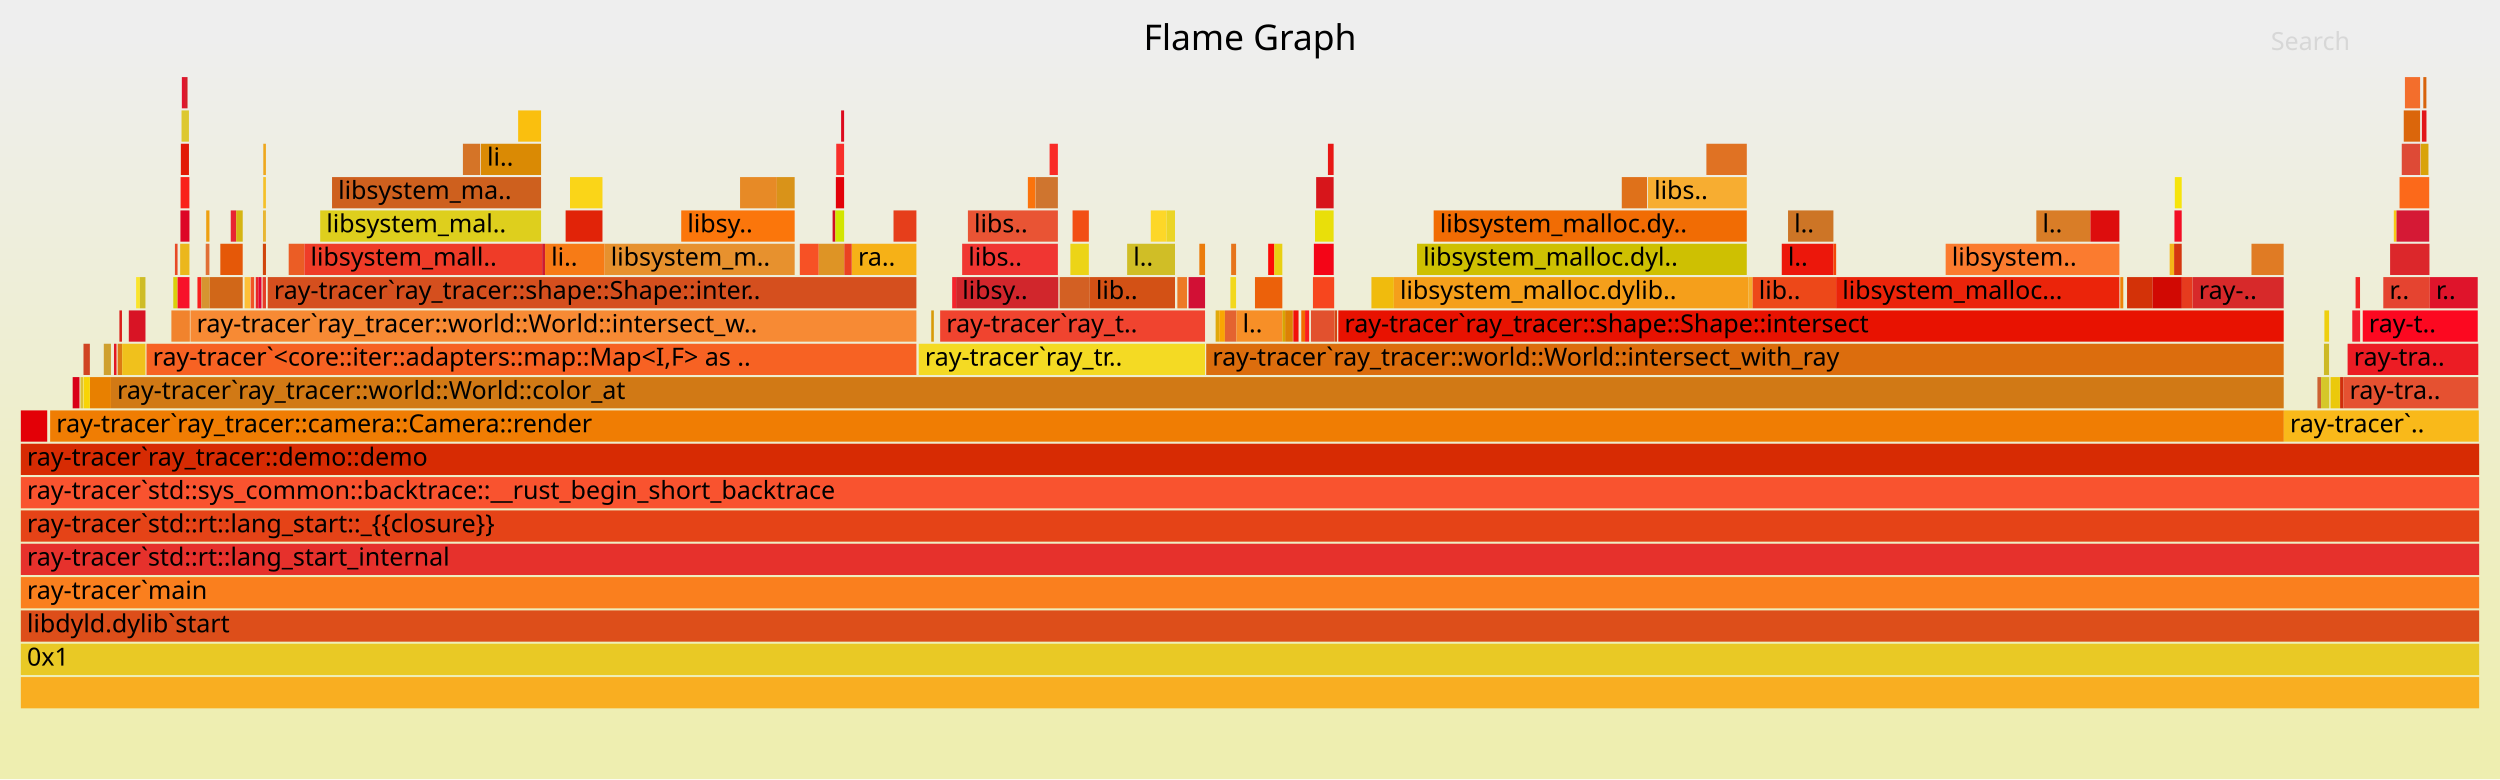
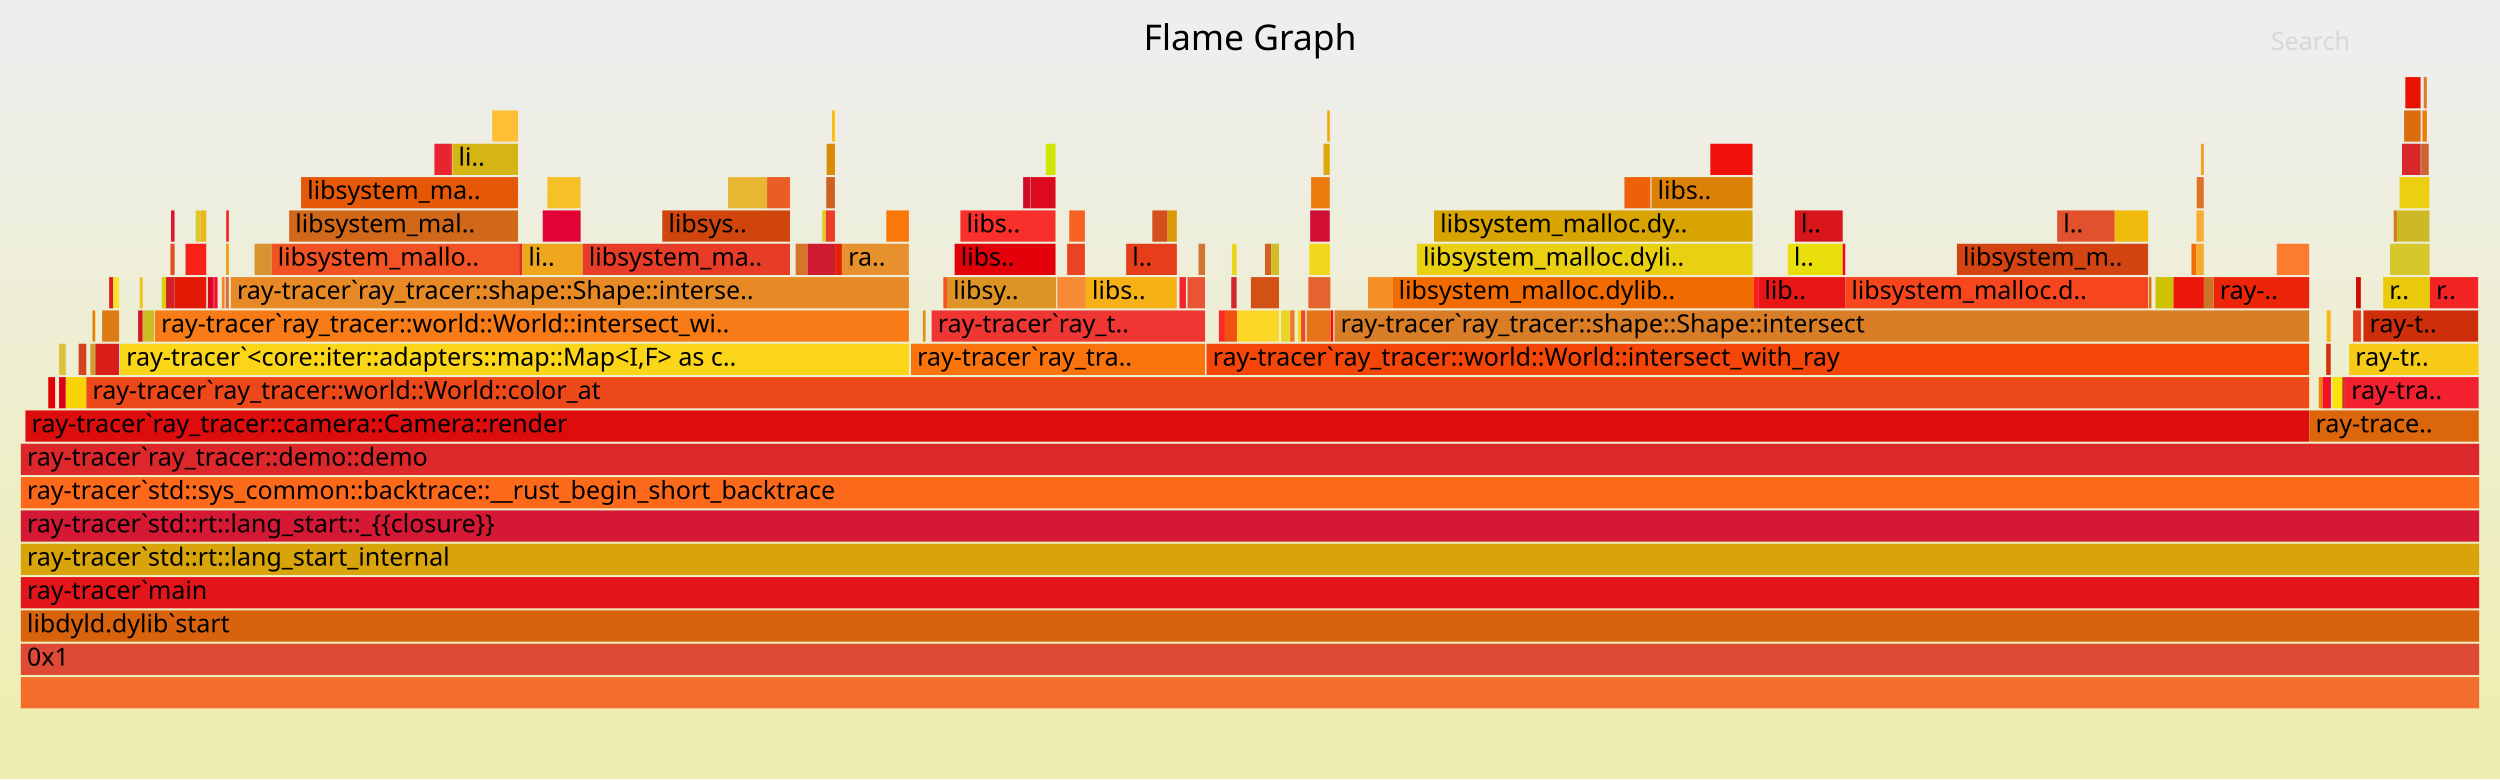
<svg xmlns="http://www.w3.org/2000/svg" version="1.1" width="1200" height="374" viewBox="0 0 1200 374">
  <defs>
    <linearGradient id="background" y1="0" y2="1" x1="0" x2="0">
      <stop stop-color="#eeeeee" offset="5%" />
      <stop stop-color="#eeeeb0" offset="95%" />
    </linearGradient>
  </defs>
  <style type="text/css">
text { font-family:"Verdana"; font-size:12px; fill:rgb(0,0,0); }
#title { text-anchor:middle; font-size:17px; }
#search { opacity:0.1; cursor:pointer; }
#search:hover, #search.show { opacity:1; }
#subtitle { text-anchor:middle; font-color:rgb(160,160,160); }
#unzoom { cursor:pointer; }
#frames &gt; *:hover { stroke:black; stroke-width:0.5; cursor:pointer; }
.hide { display:none; }
.parent { opacity:0.5; }
</style>
  <rect x="0" y="0" width="100%" height="374" fill="url(#background)" />
  <text id="title" x="50%" y="24.00">Flame Graph</text>
  <text id="details" x="10" y="357.00"> </text>
  <text id="unzoom" class="hide" x="10" y="24.00">Reset Zoom</text>
  <text id="search" x="1090" y="24.00">Search</text>
  <text id="matched" x="1090" y="357.00"> </text>
  <svg id="frames" x="10" width="1180">
    <g>
-       <rect x="0%" y="197" width="1.073%" height="15" fill="rgb(227,0,7)" />
-       <text x="0.25%" y="207.50" />
-     </g>
-     <g>
-       <rect x="2.109%" y="181" width="0.276%" height="15" fill="rgb(217,0,24)" />
-       <text x="2.359%" y="191.50" />
-     </g>
-     <g>
-       <rect x="2.426%" y="181" width="0.103%" height="15" fill="rgb(221,193,54)" />
-       <text x="2.676%" y="191.50" />
-     </g>
-     <g>
-       <rect x="2.549%" y="181" width="0.259%" height="15" fill="rgb(248,212,6)" />
-       <text x="2.799%" y="191.50" />
-     </g>
-     <g>
-       <rect x="2.549%" y="165" width="0.259%" height="15" fill="rgb(208,68,35)" />
-       <text x="2.799%" y="175.50" />
-     </g>
-     <g>
-       <rect x="2.813%" y="181" width="0.852%" height="15" fill="rgb(232,128,0)" />
-       <text x="3.063%" y="191.50" />
-     </g>
-     <g>
-       <rect x="3.375%" y="165" width="0.29%" height="15" fill="rgb(207,160,47)" />
-       <text x="3.625%" y="175.50" />
-     </g>
-     <g>
-       <rect x="3.789%" y="165" width="0.103%" height="15" fill="rgb(228,23,34)" />
-       <text x="4.039%" y="175.50" />
-     </g>
-     <g>
-       <rect x="4.01%" y="149" width="0.104%" height="15" fill="rgb(218,30,26)" />
-       <text x="4.26%" y="159.50" />
-     </g>
-     <g>
-       <rect x="3.939%" y="165" width="0.184%" height="15" fill="rgb(220,122,19)" />
-       <text x="4.189%" y="175.50" />
-     </g>
-     <g>
-       <rect x="4.689%" y="133" width="0.154%" height="15" fill="rgb(250,228,42)" />
-       <text x="4.939%" y="143.50" />
-     </g>
-     <g>
-       <rect x="4.123%" y="165" width="0.946%" height="15" fill="rgb(240,193,28)" />
-       <text x="4.373%" y="175.50" />
-     </g>
-     <g>
-       <rect x="4.392%" y="149" width="0.678%" height="15" fill="rgb(216,20,37)" />
-       <text x="4.642%" y="159.50" />
-     </g>
-     <g>
-       <rect x="4.843%" y="133" width="0.226%" height="15" fill="rgb(206,188,39)" />
-       <text x="5.093%" y="143.50" />
-     </g>
-     <g>
-       <rect x="6.201%" y="133" width="0.173%" height="15" fill="rgb(217,207,13)" />
-       <text x="6.451%" y="143.50" />
-     </g>
-     <g>
-       <rect x="6.268%" y="117" width="0.107%" height="15" fill="rgb(231,73,38)" />
-       <text x="6.518%" y="127.50" />
-     </g>
-     <g>
-       <rect x="6.55%" y="37" width="0.13%" height="15" fill="rgb(225,20,46)" />
-       <text x="6.8%" y="47.50" />
-     </g>
-     <g>
-       <rect x="6.679%" y="37" width="0.102%" height="15" fill="rgb(210,31,41)" />
-       <text x="6.929%" y="47.50" />
-     </g>
-     <g>
-       <rect x="6.537%" y="53" width="0.301%" height="15" fill="rgb(221,200,47)" />
-       <text x="6.787%" y="63.50" />
-     </g>
-     <g>
-       <rect x="6.509%" y="69" width="0.33%" height="15" fill="rgb(226,26,5)" />
-       <text x="6.759%" y="79.50" />
-     </g>
-     <g>
-       <rect x="6.499%" y="85" width="0.357%" height="15" fill="rgb(249,33,26)" />
-       <text x="6.749%" y="95.50" />
-     </g>
-     <g>
-       <rect x="6.481%" y="117" width="0.378%" height="15" fill="rgb(235,183,28)" />
-       <text x="6.731%" y="127.50" />
-     </g>
-     <g>
-       <rect x="6.492%" y="101" width="0.367%" height="15" fill="rgb(221,5,38)" />
-       <text x="6.742%" y="111.50" />
-     </g>
-     <g>
-       <rect x="6.376%" y="133" width="0.484%" height="15" fill="rgb(247,18,42)" />
-       <text x="6.626%" y="143.50" />
-     </g>
-     <g>
-       <rect x="6.124%" y="149" width="0.752%" height="15" fill="rgb(241,131,45)" />
-       <text x="6.374%" y="159.50" />
-     </g>
-     <g>
-       <rect x="7.184%" y="133" width="0.161%" height="15" fill="rgb(249,31,29)" />
-       <text x="7.434%" y="143.50" />
-     </g>
-     <g>
-       <rect x="7.521%" y="117" width="0.15%" height="15" fill="rgb(225,111,53)" />
-       <text x="7.771%" y="127.50" />
-     </g>
-     <g>
-       <rect x="7.54%" y="101" width="0.132%" height="15" fill="rgb(238,160,17)" />
-       <text x="7.79%" y="111.50" />
-     </g>
-     <g>
-       <rect x="7.345%" y="133" width="0.338%" height="15" fill="rgb(214,148,48)" />
-       <text x="7.595%" y="143.50" />
-     </g>
-     <g>
-       <rect x="8.539%" y="101" width="0.22%" height="15" fill="rgb(232,36,49)" />
-       <text x="8.789%" y="111.50" />
-     </g>
-     <g>
-       <rect x="7.683%" y="133" width="1.342%" height="15" fill="rgb(209,103,24)" />
-       <text x="7.933%" y="143.50" />
-     </g>
-     <g>
-       <rect x="8.115%" y="117" width="0.91%" height="15" fill="rgb(229,88,8)" />
-       <text x="8.365%" y="127.50" />
-     </g>
-     <g>
-       <rect x="8.759%" y="101" width="0.267%" height="15" fill="rgb(213,181,19)" />
-       <text x="9.009%" y="111.50" />
-     </g>
-     <g>
-       <rect x="9.101%" y="133" width="0.233%" height="15" fill="rgb(254,191,54)" />
-       <text x="9.351%" y="143.50" />
-     </g>
-     <g>
-       <rect x="9.349%" y="133" width="0.143%" height="15" fill="rgb(241,83,37)" />
-       <text x="9.599%" y="143.50" />
-     </g>
-     <g>
-       <rect x="9.555%" y="133" width="0.107%" height="15" fill="rgb(233,36,39)" />
-       <text x="9.805%" y="143.50" />
-     </g>
-     <g>
-       <rect x="9.663%" y="133" width="0.126%" height="15" fill="rgb(226,3,54)" />
-       <text x="9.913%" y="143.50" />
-     </g>
-     <g>
-       <rect x="9.86%" y="85" width="0.109%" height="15" fill="rgb(245,192,40)" />
-       <text x="10.11%" y="95.50" />
-     </g>
-     <g>
-       <rect x="9.863%" y="69" width="0.106%" height="15" fill="rgb(238,167,29)" />
-       <text x="10.113%" y="79.50" />
-     </g>
-     <g>
-       <rect x="9.851%" y="101" width="0.119%" height="15" fill="rgb(232,182,51)" />
-       <text x="10.101%" y="111.50" />
-     </g>
-     <g>
-       <rect x="9.834%" y="133" width="0.138%" height="15" fill="rgb(231,60,39)" />
-       <text x="10.084%" y="143.50" />
-     </g>
-     <g>
-       <rect x="9.846%" y="117" width="0.126%" height="15" fill="rgb(208,69,12)" />
-       <text x="10.096%" y="127.50" />
-     </g>
-     <g>
-       <rect x="10.896%" y="117" width="0.637%" height="15" fill="rgb(235,93,37)" />
-       <text x="11.146%" y="127.50" />
-     </g>
-     <g>
-       <rect x="17.983%" y="69" width="0.705%" height="15" fill="rgb(213,116,39)" />
-       <text x="18.233%" y="79.50" />
-     </g>
-     <g>
-       <rect x="12.177%" y="101" width="8.985%" height="15" fill="rgb(222,207,29)" />
-       <text x="12.427%" y="111.50">libsystem_mal..</text>
-     </g>
-     <g>
-       <rect x="12.659%" y="85" width="8.503%" height="15" fill="rgb(206,96,30)" />
-       <text x="12.909%" y="95.50">libsystem_ma..</text>
-     </g>
-     <g>
-       <rect x="18.716%" y="69" width="2.446%" height="15" fill="rgb(218,138,4)" />
-       <text x="18.966%" y="79.50">li..</text>
-     </g>
-     <g>
-       <rect x="20.229%" y="53" width="0.933%" height="15" fill="rgb(250,191,14)" />
-       <text x="20.479%" y="63.50" />
-     </g>
-     <g>
-       <rect x="11.534%" y="117" width="9.673%" height="15" fill="rgb(239,60,40)" />
-       <text x="11.784%" y="127.50">libsystem_mall..</text>
-     </g>
-     <g>
-       <rect x="21.207%" y="117" width="0.117%" height="15" fill="rgb(206,27,48)" />
-       <text x="21.457%" y="127.50" />
-     </g>
-     <g>
-       <rect x="22.161%" y="101" width="1.499%" height="15" fill="rgb(225,35,8)" />
-       <text x="22.411%" y="111.50" />
-     </g>
-     <g>
-       <rect x="22.339%" y="85" width="1.321%" height="15" fill="rgb(250,213,24)" />
-       <text x="22.589%" y="95.50" />
-     </g>
-     <g>
-       <rect x="21.324%" y="117" width="2.423%" height="15" fill="rgb(247,123,22)" />
-       <text x="21.574%" y="127.50">li..</text>
-     </g>
-     <g>
-       <rect x="29.256%" y="85" width="1.498%" height="15" fill="rgb(231,138,38)" />
-       <text x="29.506%" y="95.50" />
-     </g>
-     <g>
-       <rect x="23.747%" y="117" width="7.731%" height="15" fill="rgb(231,145,46)" />
-       <text x="23.997%" y="127.50">libsystem_m..</text>
-     </g>
-     <g>
-       <rect x="26.863%" y="101" width="4.615%" height="15" fill="rgb(251,118,11)" />
-       <text x="27.113%" y="111.50">libsy..</text>
-     </g>
-     <g>
-       <rect x="30.754%" y="85" width="0.724%" height="15" fill="rgb(217,147,25)" />
-       <text x="31.004%" y="95.50" />
-     </g>
-     <g>
-       <rect x="31.687%" y="117" width="0.771%" height="15" fill="rgb(247,81,37)" />
-       <text x="31.937%" y="127.50" />
-     </g>
-     <g>
-       <rect x="33.021%" y="101" width="0.112%" height="15" fill="rgb(209,12,38)" />
-       <text x="33.271%" y="111.50" />
-     </g>
-     <g>
-       <rect x="33.154%" y="85" width="0.335%" height="15" fill="rgb(227,1,9)" />
-       <text x="33.404%" y="95.50" />
-     </g>
-     <g>
-       <rect x="33.169%" y="69" width="0.319%" height="15" fill="rgb(248,47,43)" />
-       <text x="33.419%" y="79.50" />
-     </g>
-     <g>
-       <rect x="33.367%" y="53" width="0.122%" height="15" fill="rgb(221,10,30)" />
-       <text x="33.617%" y="63.50" />
-     </g>
-     <g>
-       <rect x="33.133%" y="101" width="0.357%" height="15" fill="rgb(210,229,1)" />
-       <text x="33.383%" y="111.50" />
-     </g>
-     <g>
-       <rect x="32.458%" y="117" width="1.04%" height="15" fill="rgb(222,148,37)" />
-       <text x="32.708%" y="127.50" />
-     </g>
-     <g>
-       <rect x="33.497%" y="117" width="0.304%" height="15" fill="rgb(234,67,33)" />
-       <text x="33.747%" y="127.50" />
-     </g>
-     <g>
-       <rect x="5.112%" y="165" width="31.318%" height="15" fill="rgb(247,98,35)" />
-       <text x="5.362%" y="175.50">ray-tracer`&lt;core::iter::adapters::map::Map&lt;I,F&gt; as ..</text>
-     </g>
-     <g>
-       <rect x="6.9%" y="149" width="29.53%" height="15" fill="rgb(247,138,52)" />
-       <text x="7.15%" y="159.50">ray-tracer`ray_tracer::world::World::intersect_w..</text>
-     </g>
-     <g>
-       <rect x="10.043%" y="133" width="26.387%" height="15" fill="rgb(213,79,30)" />
-       <text x="10.293%" y="143.50">ray-tracer`ray_tracer::shape::Shape::inter..</text>
-     </g>
-     <g>
-       <rect x="33.806%" y="117" width="2.624%" height="15" fill="rgb(246,177,23)" />
-       <text x="34.056%" y="127.50">ra..</text>
-     </g>
-     <g>
-       <rect x="35.499%" y="101" width="0.931%" height="15" fill="rgb(230,62,27)" />
-       <text x="35.749%" y="111.50" />
-     </g>
-     <g>
-       <rect x="37.033%" y="149" width="0.106%" height="15" fill="rgb(216,154,8)" />
-       <text x="37.283%" y="159.50" />
-     </g>
-     <g>
-       <rect x="37.885%" y="133" width="0.16%" height="15" fill="rgb(244,35,45)" />
-       <text x="38.135%" y="143.50" />
-     </g>
-     <g>
-       <rect x="40.964%" y="85" width="0.309%" height="15" fill="rgb(251,115,12)" />
-       <text x="41.214%" y="95.50" />
-     </g>
-     <g>
-       <rect x="38.291%" y="117" width="3.894%" height="15" fill="rgb(240,54,50)" />
-       <text x="38.541%" y="127.50">libs..</text>
-     </g>
-     <g>
-       <rect x="38.525%" y="101" width="3.66%" height="15" fill="rgb(233,84,52)" />
-       <text x="38.775%" y="111.50">libs..</text>
-     </g>
-     <g>
-       <rect x="41.281%" y="85" width="0.904%" height="15" fill="rgb(207,117,47)" />
-       <text x="41.531%" y="95.50" />
-     </g>
-     <g>
-       <rect x="41.848%" y="69" width="0.337%" height="15" fill="rgb(249,43,39)" />
-       <text x="42.098%" y="79.50" />
-     </g>
-     <g>
-       <rect x="38.045%" y="133" width="4.159%" height="15" fill="rgb(209,38,44)" />
-       <text x="38.295%" y="143.50">libsy..</text>
-     </g>
-     <g>
-       <rect x="42.693%" y="117" width="0.752%" height="15" fill="rgb(236,212,23)" />
-       <text x="42.943%" y="127.50" />
-     </g>
-     <g>
-       <rect x="42.782%" y="101" width="0.663%" height="15" fill="rgb(242,79,21)" />
-       <text x="43.032%" y="111.50" />
-     </g>
-     <g>
-       <rect x="42.255%" y="133" width="1.228%" height="15" fill="rgb(211,96,35)" />
-       <text x="42.505%" y="143.50" />
-     </g>
-     <g>
-       <rect x="45.964%" y="101" width="0.642%" height="15" fill="rgb(253,215,40)" />
-       <text x="46.214%" y="111.50" />
-     </g>
-     <g>
-       <rect x="43.483%" y="133" width="3.466%" height="15" fill="rgb(211,81,21)" />
-       <text x="43.733%" y="143.50">lib..</text>
-     </g>
-     <g>
-       <rect x="45.002%" y="117" width="1.947%" height="15" fill="rgb(208,190,38)" />
-       <text x="45.252%" y="127.50">l..</text>
-     </g>
-     <g>
-       <rect x="46.606%" y="101" width="0.343%" height="15" fill="rgb(235,213,38)" />
-       <text x="46.856%" y="111.50" />
-     </g>
-     <g>
-       <rect x="47.045%" y="133" width="0.392%" height="15" fill="rgb(237,122,38)" />
-       <text x="47.295%" y="143.50" />
-     </g>
-     <g>
-       <rect x="36.525%" y="165" width="11.646%" height="15" fill="rgb(244,218,35)" />
-       <text x="36.775%" y="175.50">ray-tracer`ray_tr..</text>
-     </g>
-     <g>
-       <rect x="37.396%" y="149" width="10.775%" height="15" fill="rgb(240,68,47)" />
-       <text x="37.646%" y="159.50">ray-tracer`ray_t..</text>
-     </g>
-     <g>
-       <rect x="47.502%" y="133" width="0.67%" height="15" fill="rgb(210,16,53)" />
-       <text x="47.752%" y="143.50" />
-     </g>
-     <g>
-       <rect x="47.939%" y="117" width="0.233%" height="15" fill="rgb(235,124,12)" />
-       <text x="48.189%" y="127.50" />
-     </g>
-     <g>
-       <rect x="48.602%" y="149" width="0.147%" height="15" fill="rgb(224,169,11)" />
-       <text x="48.852%" y="159.50" />
-     </g>
-     <g>
-       <rect x="48.749%" y="149" width="0.23%" height="15" fill="rgb(250,166,2)" />
-       <text x="48.999%" y="159.50" />
-     </g>
-     <g>
-       <rect x="49.203%" y="133" width="0.23%" height="15" fill="rgb(242,216,29)" />
-       <text x="49.453%" y="143.50" />
-     </g>
-     <g>
-       <rect x="49.233%" y="117" width="0.201%" height="15" fill="rgb(230,116,27)" />
-       <text x="49.483%" y="127.50" />
-     </g>
-     <g>
-       <rect x="48.979%" y="149" width="0.469%" height="15" fill="rgb(228,99,48)" />
-       <text x="49.229%" y="159.50" />
-     </g>
-     <g>
-       <rect x="50.739%" y="117" width="0.25%" height="15" fill="rgb(253,11,6)" />
-       <text x="50.989%" y="127.50" />
-     </g>
-     <g>
-       <rect x="49.448%" y="149" width="1.868%" height="15" fill="rgb(247,143,39)" />
-       <text x="49.698%" y="159.50">l..</text>
-     </g>
-     <g>
-       <rect x="50.202%" y="133" width="1.113%" height="15" fill="rgb(236,97,10)" />
-       <text x="50.452%" y="143.50" />
-     </g>
-     <g>
-       <rect x="50.989%" y="117" width="0.326%" height="15" fill="rgb(233,208,19)" />
-       <text x="51.239%" y="127.50" />
-     </g>
-     <g>
-       <rect x="51.316%" y="149" width="0.113%" height="15" fill="rgb(216,164,2)" />
-       <text x="51.566%" y="159.50" />
-     </g>
-     <g>
-       <rect x="51.429%" y="149" width="0.314%" height="15" fill="rgb(220,129,5)" />
-       <text x="51.679%" y="159.50" />
-     </g>
-     <g>
-       <rect x="51.761%" y="149" width="0.214%" height="15" fill="rgb(242,17,10)" />
-       <text x="52.011%" y="159.50" />
-     </g>
-     <g>
-       <rect x="52.085%" y="149" width="0.156%" height="15" fill="rgb(242,107,0)" />
-       <text x="52.335%" y="159.50" />
-     </g>
-     <g>
-       <rect x="52.24%" y="149" width="0.167%" height="15" fill="rgb(251,28,31)" />
-       <text x="52.49%" y="159.50" />
-     </g>
-     <g>
-       <rect x="52.644%" y="101" width="0.758%" height="15" fill="rgb(233,223,10)" />
-       <text x="52.894%" y="111.50" />
-     </g>
-     <g>
-       <rect x="52.691%" y="85" width="0.711%" height="15" fill="rgb(215,21,27)" />
-       <text x="52.941%" y="95.50" />
-     </g>
-     <g>
-       <rect x="53.17%" y="69" width="0.232%" height="15" fill="rgb(232,23,21)" />
-       <text x="53.42%" y="79.50" />
-     </g>
-     <g>
-       <rect x="52.598%" y="117" width="0.807%" height="15" fill="rgb(244,5,23)" />
-       <text x="52.848%" y="127.50" />
-     </g>
-     <g>
-       <rect x="52.479%" y="149" width="0.945%" height="15" fill="rgb(226,81,46)" />
-       <text x="52.729%" y="159.50" />
-     </g>
-     <g>
-       <rect x="52.56%" y="133" width="0.864%" height="15" fill="rgb(247,70,30)" />
-       <text x="52.81%" y="143.50" />
-     </g>
-     <g>
-       <rect x="53.434%" y="149" width="0.109%" height="15" fill="rgb(212,68,19)" />
-       <text x="53.684%" y="159.50" />
-     </g>
-     <g>
-       <rect x="54.939%" y="133" width="0.913%" height="15" fill="rgb(240,187,13)" />
-       <text x="55.189%" y="143.50" />
-     </g>
-     <g>
-       <rect x="65.123%" y="85" width="1.031%" height="15" fill="rgb(223,113,26)" />
-       <text x="65.373%" y="95.50" />
-     </g>
-     <g>
-       <rect x="56.795%" y="117" width="13.413%" height="15" fill="rgb(206,192,2)" />
-       <text x="57.045%" y="127.50">libsystem_malloc.dyl..</text>
-     </g>
-     <g>
-       <rect x="57.471%" y="101" width="12.737%" height="15" fill="rgb(241,108,4)" />
-       <text x="57.721%" y="111.50">libsystem_malloc.dy..</text>
-     </g>
-     <g>
-       <rect x="66.191%" y="85" width="4.018%" height="15" fill="rgb(247,173,49)" />
-       <text x="66.441%" y="95.50">libs..</text>
-     </g>
-     <g>
-       <rect x="68.565%" y="69" width="1.644%" height="15" fill="rgb(224,114,35)" />
-       <text x="68.815%" y="79.50" />
-     </g>
-     <g>
-       <rect x="55.852%" y="133" width="14.422%" height="15" fill="rgb(245,159,27)" />
-       <text x="56.102%" y="143.50">libsystem_malloc.dylib..</text>
-     </g>
-     <g>
-       <rect x="70.274%" y="133" width="0.173%" height="15" fill="rgb(245,172,44)" />
-       <text x="70.524%" y="143.50" />
-     </g>
-     <g>
-       <rect x="71.631%" y="117" width="2.1%" height="15" fill="rgb(236,23,11)" />
-       <text x="71.881%" y="127.50">l..</text>
-     </g>
-     <g>
-       <rect x="71.886%" y="101" width="1.846%" height="15" fill="rgb(205,117,38)" />
-       <text x="72.136%" y="111.50">l..</text>
-     </g>
-     <g>
-       <rect x="70.447%" y="133" width="3.396%" height="15" fill="rgb(237,72,25)" />
-       <text x="70.697%" y="143.50">lib..</text>
-     </g>
-     <g>
-       <rect x="73.732%" y="117" width="0.111%" height="15" fill="rgb(244,70,9)" />
-       <text x="73.982%" y="127.50" />
-     </g>
-     <g>
-       <rect x="81.986%" y="101" width="2.201%" height="15" fill="rgb(217,125,39)" />
-       <text x="82.236%" y="111.50">l..</text>
-     </g>
-     <g>
-       <rect x="73.843%" y="133" width="11.522%" height="15" fill="rgb(235,36,10)" />
-       <text x="74.093%" y="143.50">libsystem_malloc...</text>
-     </g>
-     <g>
-       <rect x="78.298%" y="117" width="7.067%" height="15" fill="rgb(251,123,47)" />
-       <text x="78.548%" y="127.50">libsystem..</text>
-     </g>
-     <g>
-       <rect x="84.187%" y="101" width="1.178%" height="15" fill="rgb(221,13,13)" />
-       <text x="84.437%" y="111.50" />
-     </g>
-     <g>
-       <rect x="85.401%" y="133" width="0.122%" height="15" fill="rgb(238,131,9)" />
-       <text x="85.651%" y="143.50" />
-     </g>
-     <g>
-       <rect x="85.677%" y="133" width="1.037%" height="15" fill="rgb(211,50,8)" />
-       <text x="85.927%" y="143.50" />
-     </g>
-     <g>
-       <rect x="87.41%" y="117" width="0.182%" height="15" fill="rgb(245,182,24)" />
-       <text x="87.66%" y="127.50" />
-     </g>
-     <g>
-       <rect x="87.605%" y="101" width="0.295%" height="15" fill="rgb(242,14,37)" />
-       <text x="87.855%" y="111.50" />
-     </g>
-     <g>
-       <rect x="87.62%" y="85" width="0.28%" height="15" fill="rgb(246,228,12)" />
-       <text x="87.87%" y="95.50" />
-     </g>
-     <g>
-       <rect x="87.591%" y="117" width="0.309%" height="15" fill="rgb(213,55,15)" />
-       <text x="87.841%" y="127.50" />
-     </g>
-     <g>
-       <rect x="86.713%" y="133" width="1.193%" height="15" fill="rgb(209,9,3)" />
-       <text x="86.963%" y="143.50" />
-     </g>
-     <g>
-       <rect x="87.907%" y="133" width="0.435%" height="15" fill="rgb(230,59,30)" />
-       <text x="88.157%" y="143.50" />
-     </g>
-     <g>
-       <rect x="3.665%" y="181" width="88.384%" height="15" fill="rgb(209,121,21)" />
-       <text x="3.915%" y="191.50">ray-tracer`ray_tracer::world::World::color_at</text>
-     </g>
-     <g>
-       <rect x="48.218%" y="165" width="43.83%" height="15" fill="rgb(220,109,13)" />
-       <text x="48.468%" y="175.50">ray-tracer`ray_tracer::world::World::intersect_with_ray</text>
-     </g>
-     <g>
-       <rect x="53.592%" y="149" width="38.457%" height="15" fill="rgb(232,18,1)" />
-       <text x="53.842%" y="159.50">ray-tracer`ray_tracer::shape::Shape::intersect</text>
-     </g>
-     <g>
-       <rect x="88.345%" y="133" width="3.703%" height="15" fill="rgb(215,41,42)" />
-       <text x="88.595%" y="143.50">ray-..</text>
-     </g>
-     <g>
-       <rect x="90.738%" y="117" width="1.31%" height="15" fill="rgb(224,123,36)" />
-       <text x="90.988%" y="127.50" />
-     </g>
-     <g>
-       <rect x="1.192%" y="197" width="90.862%" height="15" fill="rgb(240,125,3)" />
-       <text x="1.442%" y="207.50">ray-tracer`ray_tracer::camera::Camera::render</text>
-     </g>
-     <g>
-       <rect x="93.42%" y="181" width="0.148%" height="15" fill="rgb(205,98,50)" />
-       <text x="93.67%" y="191.50" />
-     </g>
-     <g>
-       <rect x="93.686%" y="165" width="0.208%" height="15" fill="rgb(205,185,37)" />
-       <text x="93.936%" y="175.50" />
-     </g>
-     <g>
-       <rect x="93.704%" y="149" width="0.191%" height="15" fill="rgb(238,207,15)" />
-       <text x="93.954%" y="159.50" />
-     </g>
-     <g>
-       <rect x="93.568%" y="181" width="0.336%" height="15" fill="rgb(213,199,42)" />
-       <text x="93.818%" y="191.50" />
-     </g>
-     <g>
-       <rect x="93.954%" y="181" width="0.382%" height="15" fill="rgb(235,201,11)" />
-       <text x="94.204%" y="191.50" />
-     </g>
-     <g>
-       <rect x="94.343%" y="181" width="0.134%" height="15" fill="rgb(207,46,11)" />
-       <text x="94.593%" y="191.50" />
-     </g>
-     <g>
-       <rect x="94.973%" y="133" width="0.181%" height="15" fill="rgb(241,35,35)" />
-       <text x="95.223%" y="143.50" />
-     </g>
-     <g>
-       <rect x="94.838%" y="149" width="0.32%" height="15" fill="rgb(243,32,47)" />
-       <text x="95.088%" y="159.50" />
-     </g>
-     <g>
-       <rect x="96.528%" y="101" width="0.109%" height="15" fill="rgb(247,202,23)" />
-       <text x="96.778%" y="111.50" />
-     </g>
-     <g>
-       <rect x="96.932%" y="53" width="0.666%" height="15" fill="rgb(219,102,11)" />
-       <text x="97.182%" y="63.50" />
-     </g>
-     <g>
-       <rect x="96.98%" y="37" width="0.618%" height="15" fill="rgb(243,110,44)" />
-       <text x="97.23%" y="47.50" />
-     </g>
-     <g>
-       <rect x="96.851%" y="69" width="0.756%" height="15" fill="rgb(222,74,54)" />
-       <text x="97.101%" y="79.50" />
-     </g>
-     <g>
-       <rect x="97.728%" y="37" width="0.125%" height="15" fill="rgb(216,99,12)" />
-       <text x="97.978%" y="47.50" />
-     </g>
-     <g>
-       <rect x="97.67%" y="53" width="0.186%" height="15" fill="rgb(226,22,26)" />
-       <text x="97.92%" y="63.50" />
-     </g>
-     <g>
-       <rect x="97.623%" y="69" width="0.314%" height="15" fill="rgb(217,163,10)" />
-       <text x="97.873%" y="79.50" />
-     </g>
-     <g>
-       <rect x="96.637%" y="101" width="1.331%" height="15" fill="rgb(213,25,53)" />
-       <text x="96.887%" y="111.50" />
-     </g>
-     <g>
-       <rect x="96.761%" y="85" width="1.207%" height="15" fill="rgb(252,105,26)" />
-       <text x="97.011%" y="95.50" />
-     </g>
-     <g>
-       <rect x="96.377%" y="117" width="1.601%" height="15" fill="rgb(220,39,43)" />
+       <rect x="1.116%" y="181" width="0.278%" height="15" fill="rgb(227,0,7)" />
+       <text x="1.366%" y="191.50" />
+     </g>
+     <g>
+       <rect x="1.555%" y="181" width="0.273%" height="15" fill="rgb(217,0,24)" />
+       <text x="1.805%" y="191.50" />
+     </g>
+     <g>
+       <rect x="1.555%" y="165" width="0.273%" height="15" fill="rgb(221,193,54)" />
+       <text x="1.805%" y="175.50" />
+     </g>
+     <g>
+       <rect x="1.832%" y="181" width="0.831%" height="15" fill="rgb(248,212,6)" />
+       <text x="2.082%" y="191.50" />
+     </g>
+     <g>
+       <rect x="2.351%" y="165" width="0.312%" height="15" fill="rgb(208,68,35)" />
+       <text x="2.601%" y="175.50" />
+     </g>
+     <g>
+       <rect x="2.915%" y="149" width="0.11%" height="15" fill="rgb(232,128,0)" />
+       <text x="3.165%" y="159.50" />
+     </g>
+     <g>
+       <rect x="2.827%" y="165" width="0.205%" height="15" fill="rgb(207,160,47)" />
+       <text x="3.077%" y="175.50" />
+     </g>
+     <g>
+       <rect x="3.592%" y="133" width="0.169%" height="15" fill="rgb(228,23,34)" />
+       <text x="3.842%" y="143.50" />
+     </g>
+     <g>
+       <rect x="3.032%" y="165" width="0.965%" height="15" fill="rgb(218,30,26)" />
+       <text x="3.282%" y="175.50" />
+     </g>
+     <g>
+       <rect x="3.307%" y="149" width="0.69%" height="15" fill="rgb(220,122,19)" />
+       <text x="3.557%" y="159.50" />
+     </g>
+     <g>
+       <rect x="3.761%" y="133" width="0.236%" height="15" fill="rgb(250,228,42)" />
+       <text x="4.011%" y="143.50" />
+     </g>
+     <g>
+       <rect x="4.836%" y="133" width="0.122%" height="15" fill="rgb(240,193,28)" />
+       <text x="5.086%" y="143.50" />
+     </g>
+     <g>
+       <rect x="4.77%" y="149" width="0.189%" height="15" fill="rgb(216,20,37)" />
+       <text x="5.02%" y="159.50" />
+     </g>
+     <g>
+       <rect x="4.959%" y="149" width="0.468%" height="15" fill="rgb(206,188,39)" />
+       <text x="5.209%" y="159.50" />
+     </g>
+     <g>
+       <rect x="5.733%" y="133" width="0.174%" height="15" fill="rgb(217,207,13)" />
+       <text x="5.983%" y="143.50" />
+     </g>
+     <g>
+       <rect x="6.086%" y="117" width="0.168%" height="15" fill="rgb(231,73,38)" />
+       <text x="6.336%" y="127.50" />
+     </g>
+     <g>
+       <rect x="6.109%" y="101" width="0.145%" height="15" fill="rgb(225,20,46)" />
+       <text x="6.359%" y="111.50" />
+     </g>
+     <g>
+       <rect x="5.907%" y="133" width="0.351%" height="15" fill="rgb(210,31,41)" />
+       <text x="6.157%" y="143.50" />
+     </g>
+     <g>
+       <rect x="7.112%" y="101" width="0.212%" height="15" fill="rgb(221,200,47)" />
+       <text x="7.362%" y="111.50" />
+     </g>
+     <g>
+       <rect x="6.259%" y="133" width="1.284%" height="15" fill="rgb(226,26,5)" />
+       <text x="6.509%" y="143.50" />
+     </g>
+     <g>
+       <rect x="6.7%" y="117" width="0.843%" height="15" fill="rgb(249,33,26)" />
+       <text x="6.95%" y="127.50" />
+     </g>
+     <g>
+       <rect x="7.324%" y="101" width="0.219%" height="15" fill="rgb(235,183,28)" />
+       <text x="7.574%" y="111.50" />
+     </g>
+     <g>
+       <rect x="7.608%" y="133" width="0.238%" height="15" fill="rgb(221,5,38)" />
+       <text x="7.858%" y="143.50" />
+     </g>
+     <g>
+       <rect x="7.863%" y="133" width="0.141%" height="15" fill="rgb(247,18,42)" />
+       <text x="8.113%" y="143.50" />
+     </g>
+     <g>
+       <rect x="8.176%" y="133" width="0.111%" height="15" fill="rgb(241,131,45)" />
+       <text x="8.426%" y="143.50" />
+     </g>
+     <g>
+       <rect x="8.355%" y="101" width="0.106%" height="15" fill="rgb(249,31,29)" />
+       <text x="8.605%" y="111.50" />
+     </g>
+     <g>
+       <rect x="8.331%" y="133" width="0.132%" height="15" fill="rgb(225,111,53)" />
+       <text x="8.581%" y="143.50" />
+     </g>
+     <g>
+       <rect x="8.348%" y="117" width="0.115%" height="15" fill="rgb(238,160,17)" />
+       <text x="8.598%" y="127.50" />
+     </g>
+     <g>
+       <rect x="9.508%" y="117" width="0.69%" height="15" fill="rgb(214,148,48)" />
+       <text x="9.758%" y="127.50" />
+     </g>
+     <g>
+       <rect x="16.824%" y="69" width="0.71%" height="15" fill="rgb(232,36,49)" />
+       <text x="17.074%" y="79.50" />
+     </g>
+     <g>
+       <rect x="10.914%" y="101" width="9.311%" height="15" fill="rgb(209,103,24)" />
+       <text x="11.164%" y="111.50">libsystem_mal..</text>
+     </g>
+     <g>
+       <rect x="11.399%" y="85" width="8.825%" height="15" fill="rgb(229,88,8)" />
+       <text x="11.649%" y="95.50">libsystem_ma..</text>
+     </g>
+     <g>
+       <rect x="17.553%" y="69" width="2.672%" height="15" fill="rgb(213,181,19)" />
+       <text x="17.803%" y="79.50">li..</text>
+     </g>
+     <g>
+       <rect x="19.173%" y="53" width="1.051%" height="15" fill="rgb(254,191,54)" />
+       <text x="19.423%" y="63.50" />
+     </g>
+     <g>
+       <rect x="10.198%" y="117" width="10.074%" height="15" fill="rgb(241,83,37)" />
+       <text x="10.448%" y="127.50">libsystem_mallo..</text>
+     </g>
+     <g>
+       <rect x="20.272%" y="117" width="0.124%" height="15" fill="rgb(233,36,39)" />
+       <text x="20.522%" y="127.50" />
+     </g>
+     <g>
+       <rect x="21.23%" y="101" width="1.542%" height="15" fill="rgb(226,3,54)" />
+       <text x="21.48%" y="111.50" />
+     </g>
+     <g>
+       <rect x="21.416%" y="85" width="1.356%" height="15" fill="rgb(245,192,40)" />
+       <text x="21.666%" y="95.50" />
+     </g>
+     <g>
+       <rect x="20.396%" y="117" width="2.459%" height="15" fill="rgb(238,167,29)" />
+       <text x="20.646%" y="127.50">li..</text>
+     </g>
+     <g>
+       <rect x="28.769%" y="85" width="1.587%" height="15" fill="rgb(232,182,51)" />
+       <text x="29.019%" y="95.50" />
+     </g>
+     <g>
+       <rect x="22.855%" y="117" width="8.434%" height="15" fill="rgb(231,60,39)" />
+       <text x="23.105%" y="127.50">libsystem_ma..</text>
+     </g>
+     <g>
+       <rect x="26.093%" y="101" width="5.196%" height="15" fill="rgb(208,69,12)" />
+       <text x="26.343%" y="111.50">libsys..</text>
+     </g>
+     <g>
+       <rect x="30.356%" y="85" width="0.933%" height="15" fill="rgb(235,93,37)" />
+       <text x="30.606%" y="95.50" />
+     </g>
+     <g>
+       <rect x="31.518%" y="117" width="0.486%" height="15" fill="rgb(213,116,39)" />
+       <text x="31.768%" y="127.50" />
+     </g>
+     <g>
+       <rect x="32.599%" y="101" width="0.143%" height="15" fill="rgb(222,207,29)" />
+       <text x="32.849%" y="111.50" />
+     </g>
+     <g>
+       <rect x="32.763%" y="85" width="0.352%" height="15" fill="rgb(206,96,30)" />
+       <text x="33.013%" y="95.50" />
+     </g>
+     <g>
+       <rect x="32.777%" y="69" width="0.338%" height="15" fill="rgb(218,138,4)" />
+       <text x="33.027%" y="79.50" />
+     </g>
+     <g>
+       <rect x="32.995%" y="53" width="0.12%" height="15" fill="rgb(250,191,14)" />
+       <text x="33.245%" y="63.50" />
+     </g>
+     <g>
+       <rect x="32.743%" y="101" width="0.373%" height="15" fill="rgb(239,60,40)" />
+       <text x="32.993%" y="111.50" />
+     </g>
+     <g>
+       <rect x="32.005%" y="117" width="1.118%" height="15" fill="rgb(206,27,48)" />
+       <text x="32.255%" y="127.50" />
+     </g>
+     <g>
+       <rect x="33.123%" y="117" width="0.277%" height="15" fill="rgb(225,35,8)" />
+       <text x="33.373%" y="127.50" />
+     </g>
+     <g>
+       <rect x="4.037%" y="165" width="32.087%" height="15" fill="rgb(250,213,24)" />
+       <text x="4.287%" y="175.50">ray-tracer`&lt;core::iter::adapters::map::Map&lt;I,F&gt; as c..</text>
+     </g>
+     <g>
+       <rect x="5.456%" y="149" width="30.668%" height="15" fill="rgb(247,123,22)" />
+       <text x="5.706%" y="159.50">ray-tracer`ray_tracer::world::World::intersect_wi..</text>
+     </g>
+     <g>
+       <rect x="8.542%" y="133" width="27.582%" height="15" fill="rgb(231,138,38)" />
+       <text x="8.792%" y="143.50">ray-tracer`ray_tracer::shape::Shape::interse..</text>
+     </g>
+     <g>
+       <rect x="33.406%" y="117" width="2.718%" height="15" fill="rgb(231,145,46)" />
+       <text x="33.656%" y="127.50">ra..</text>
+     </g>
+     <g>
+       <rect x="35.205%" y="101" width="0.919%" height="15" fill="rgb(251,118,11)" />
+       <text x="35.455%" y="111.50" />
+     </g>
+     <g>
+       <rect x="36.692%" y="149" width="0.112%" height="15" fill="rgb(217,147,25)" />
+       <text x="36.942%" y="159.50" />
+     </g>
+     <g>
+       <rect x="37.526%" y="133" width="0.149%" height="15" fill="rgb(247,81,37)" />
+       <text x="37.776%" y="143.50" />
+     </g>
+     <g>
+       <rect x="40.771%" y="85" width="0.302%" height="15" fill="rgb(209,12,38)" />
+       <text x="41.021%" y="95.50" />
+     </g>
+     <g>
+       <rect x="37.985%" y="117" width="4.105%" height="15" fill="rgb(227,1,9)" />
+       <text x="38.235%" y="127.50">libs..</text>
+     </g>
+     <g>
+       <rect x="38.219%" y="101" width="3.87%" height="15" fill="rgb(248,47,43)" />
+       <text x="38.469%" y="111.50">libs..</text>
+     </g>
+     <g>
+       <rect x="41.084%" y="85" width="1.006%" height="15" fill="rgb(221,10,30)" />
+       <text x="41.334%" y="95.50" />
+     </g>
+     <g>
+       <rect x="41.694%" y="69" width="0.395%" height="15" fill="rgb(210,229,1)" />
+       <text x="41.944%" y="79.50" />
+     </g>
+     <g>
+       <rect x="37.675%" y="133" width="4.439%" height="15" fill="rgb(222,148,37)" />
+       <text x="37.925%" y="143.50">libsy..</text>
+     </g>
+     <g>
+       <rect x="42.562%" y="117" width="0.722%" height="15" fill="rgb(234,67,33)" />
+       <text x="42.812%" y="127.50" />
+     </g>
+     <g>
+       <rect x="42.648%" y="101" width="0.636%" height="15" fill="rgb(247,98,35)" />
+       <text x="42.898%" y="111.50" />
+     </g>
+     <g>
+       <rect x="42.161%" y="133" width="1.162%" height="15" fill="rgb(247,138,52)" />
+       <text x="42.411%" y="143.50" />
+     </g>
+     <g>
+       <rect x="46.026%" y="101" width="0.624%" height="15" fill="rgb(213,79,30)" />
+       <text x="46.276%" y="111.50" />
+     </g>
+     <g>
+       <rect x="43.323%" y="133" width="3.7%" height="15" fill="rgb(246,177,23)" />
+       <text x="43.573%" y="143.50">libs..</text>
+     </g>
+     <g>
+       <rect x="44.961%" y="117" width="2.063%" height="15" fill="rgb(230,62,27)" />
+       <text x="45.211%" y="127.50">l..</text>
+     </g>
+     <g>
+       <rect x="46.65%" y="101" width="0.374%" height="15" fill="rgb(216,154,8)" />
+       <text x="46.9%" y="111.50" />
+     </g>
+     <g>
+       <rect x="47.132%" y="133" width="0.262%" height="15" fill="rgb(244,35,45)" />
+       <text x="47.382%" y="143.50" />
+     </g>
+     <g>
+       <rect x="36.209%" y="165" width="11.963%" height="15" fill="rgb(251,115,12)" />
+       <text x="36.459%" y="175.50">ray-tracer`ray_tra..</text>
+     </g>
+     <g>
+       <rect x="37.05%" y="149" width="11.121%" height="15" fill="rgb(240,54,50)" />
+       <text x="37.3%" y="159.50">ray-tracer`ray_t..</text>
+     </g>
+     <g>
+       <rect x="47.459%" y="133" width="0.712%" height="15" fill="rgb(233,84,52)" />
+       <text x="47.709%" y="143.50" />
+     </g>
+     <g>
+       <rect x="47.906%" y="117" width="0.266%" height="15" fill="rgb(207,117,47)" />
+       <text x="48.156%" y="127.50" />
+     </g>
+     <g>
+       <rect x="48.734%" y="149" width="0.247%" height="15" fill="rgb(249,43,39)" />
+       <text x="48.984%" y="159.50" />
+     </g>
+     <g>
+       <rect x="49.237%" y="133" width="0.22%" height="15" fill="rgb(209,38,44)" />
+       <text x="49.487%" y="143.50" />
+     </g>
+     <g>
+       <rect x="49.266%" y="117" width="0.191%" height="15" fill="rgb(236,212,23)" />
+       <text x="49.516%" y="127.50" />
+     </g>
+     <g>
+       <rect x="48.982%" y="149" width="0.488%" height="15" fill="rgb(242,79,21)" />
+       <text x="49.232%" y="159.50" />
+     </g>
+     <g>
+       <rect x="50.608%" y="117" width="0.256%" height="15" fill="rgb(211,96,35)" />
+       <text x="50.858%" y="127.50" />
+     </g>
+     <g>
+       <rect x="49.47%" y="149" width="1.71%" height="15" fill="rgb(253,215,40)" />
+       <text x="49.72%" y="159.50" />
+     </g>
+     <g>
+       <rect x="50.036%" y="133" width="1.144%" height="15" fill="rgb(211,81,21)" />
+       <text x="50.286%" y="143.50" />
+     </g>
+     <g>
+       <rect x="50.865%" y="117" width="0.316%" height="15" fill="rgb(208,190,38)" />
+       <text x="51.115%" y="127.50" />
+     </g>
+     <g>
+       <rect x="51.263%" y="149" width="0.354%" height="15" fill="rgb(235,213,38)" />
+       <text x="51.513%" y="159.50" />
+     </g>
+     <g>
+       <rect x="51.63%" y="149" width="0.184%" height="15" fill="rgb(237,122,38)" />
+       <text x="51.88%" y="159.50" />
+     </g>
+     <g>
+       <rect x="51.939%" y="149" width="0.14%" height="15" fill="rgb(244,218,35)" />
+       <text x="52.189%" y="159.50" />
+     </g>
+     <g>
+       <rect x="52.079%" y="149" width="0.169%" height="15" fill="rgb(240,68,47)" />
+       <text x="52.329%" y="159.50" />
+     </g>
+     <g>
+       <rect x="52.446%" y="101" width="0.8%" height="15" fill="rgb(210,16,53)" />
+       <text x="52.696%" y="111.50" />
+     </g>
+     <g>
+       <rect x="52.486%" y="85" width="0.759%" height="15" fill="rgb(235,124,12)" />
+       <text x="52.736%" y="95.50" />
+     </g>
+     <g>
+       <rect x="52.99%" y="69" width="0.255%" height="15" fill="rgb(224,169,11)" />
+       <text x="53.24%" y="79.50" />
+     </g>
+     <g>
+       <rect x="53.14%" y="53" width="0.106%" height="15" fill="rgb(250,166,2)" />
+       <text x="53.39%" y="63.50" />
+     </g>
+     <g>
+       <rect x="52.408%" y="117" width="0.844%" height="15" fill="rgb(242,216,29)" />
+       <text x="52.658%" y="127.50" />
+     </g>
+     <g>
+       <rect x="52.303%" y="149" width="0.967%" height="15" fill="rgb(230,116,27)" />
+       <text x="52.553%" y="159.50" />
+     </g>
+     <g>
+       <rect x="52.374%" y="133" width="0.895%" height="15" fill="rgb(228,99,48)" />
+       <text x="52.624%" y="143.50" />
+     </g>
+     <g>
+       <rect x="53.278%" y="149" width="0.107%" height="15" fill="rgb(253,11,6)" />
+       <text x="53.528%" y="159.50" />
+     </g>
+     <g>
+       <rect x="54.801%" y="133" width="0.995%" height="15" fill="rgb(247,143,39)" />
+       <text x="55.051%" y="143.50" />
+     </g>
+     <g>
+       <rect x="65.231%" y="85" width="1.056%" height="15" fill="rgb(236,97,10)" />
+       <text x="65.481%" y="95.50" />
+     </g>
+     <g>
+       <rect x="56.79%" y="117" width="13.654%" height="15" fill="rgb(233,208,19)" />
+       <text x="57.04%" y="127.50">libsystem_malloc.dyli..</text>
+     </g>
+     <g>
+       <rect x="57.485%" y="101" width="12.958%" height="15" fill="rgb(216,164,2)" />
+       <text x="57.735%" y="111.50">libsystem_malloc.dy..</text>
+     </g>
+     <g>
+       <rect x="66.33%" y="85" width="4.113%" height="15" fill="rgb(220,129,5)" />
+       <text x="66.58%" y="95.50">libs..</text>
+     </g>
+     <g>
+       <rect x="68.725%" y="69" width="1.718%" height="15" fill="rgb(242,17,10)" />
+       <text x="68.975%" y="79.50" />
+     </g>
+     <g>
+       <rect x="55.796%" y="133" width="14.701%" height="15" fill="rgb(242,107,0)" />
+       <text x="56.046%" y="143.50">libsystem_malloc.dylib..</text>
+     </g>
+     <g>
+       <rect x="70.498%" y="133" width="0.177%" height="15" fill="rgb(251,28,31)" />
+       <text x="70.748%" y="143.50" />
+     </g>
+     <g>
+       <rect x="71.876%" y="117" width="2.233%" height="15" fill="rgb(233,223,10)" />
+       <text x="72.126%" y="127.50">l..</text>
+     </g>
+     <g>
+       <rect x="72.162%" y="101" width="1.948%" height="15" fill="rgb(215,21,27)" />
+       <text x="72.412%" y="111.50">l..</text>
+     </g>
+     <g>
+       <rect x="70.674%" y="133" width="3.539%" height="15" fill="rgb(232,23,21)" />
+       <text x="70.924%" y="143.50">lib..</text>
+     </g>
+     <g>
+       <rect x="74.11%" y="117" width="0.103%" height="15" fill="rgb(244,5,23)" />
+       <text x="74.36%" y="127.50" />
+     </g>
+     <g>
+       <rect x="82.833%" y="101" width="2.343%" height="15" fill="rgb(226,81,46)" />
+       <text x="83.083%" y="111.50">l..</text>
+     </g>
+     <g>
+       <rect x="74.213%" y="133" width="12.32%" height="15" fill="rgb(247,70,30)" />
+       <text x="74.463%" y="143.50">libsystem_malloc.d..</text>
+     </g>
+     <g>
+       <rect x="78.755%" y="117" width="7.778%" height="15" fill="rgb(212,68,19)" />
+       <text x="79.005%" y="127.50">libsystem_m..</text>
+     </g>
+     <g>
+       <rect x="85.176%" y="101" width="1.357%" height="15" fill="rgb(240,187,13)" />
+       <text x="85.426%" y="111.50" />
+     </g>
+     <g>
+       <rect x="86.563%" y="133" width="0.106%" height="15" fill="rgb(223,113,26)" />
+       <text x="86.813%" y="143.50" />
+     </g>
+     <g>
+       <rect x="86.834%" y="133" width="0.731%" height="15" fill="rgb(206,192,2)" />
+       <text x="87.084%" y="143.50" />
+     </g>
+     <g>
+       <rect x="88.296%" y="117" width="0.189%" height="15" fill="rgb(241,108,4)" />
+       <text x="88.546%" y="127.50" />
+     </g>
+     <g>
+       <rect x="88.501%" y="101" width="0.297%" height="15" fill="rgb(247,173,49)" />
+       <text x="88.751%" y="111.50" />
+     </g>
+     <g>
+       <rect x="88.512%" y="85" width="0.285%" height="15" fill="rgb(224,114,35)" />
+       <text x="88.762%" y="95.50" />
+     </g>
+     <g>
+       <rect x="88.683%" y="69" width="0.115%" height="15" fill="rgb(245,159,27)" />
+       <text x="88.933%" y="79.50" />
+     </g>
+     <g>
+       <rect x="88.485%" y="117" width="0.313%" height="15" fill="rgb(245,172,44)" />
+       <text x="88.735%" y="127.50" />
+     </g>
+     <g>
+       <rect x="87.565%" y="133" width="1.238%" height="15" fill="rgb(236,23,11)" />
+       <text x="87.815%" y="143.50" />
+     </g>
+     <g>
+       <rect x="88.803%" y="133" width="0.392%" height="15" fill="rgb(205,117,38)" />
+       <text x="89.053%" y="143.50" />
+     </g>
+     <g>
+       <rect x="2.663%" y="181" width="90.422%" height="15" fill="rgb(237,72,25)" />
+       <text x="2.913%" y="191.50">ray-tracer`ray_tracer::world::World::color_at</text>
+     </g>
+     <g>
+       <rect x="48.233%" y="165" width="44.851%" height="15" fill="rgb(244,70,9)" />
+       <text x="48.483%" y="175.50">ray-tracer`ray_tracer::world::World::intersect_with_ray</text>
+     </g>
+     <g>
+       <rect x="53.436%" y="149" width="39.649%" height="15" fill="rgb(217,125,39)" />
+       <text x="53.686%" y="159.50">ray-tracer`ray_tracer::shape::Shape::intersect</text>
+     </g>
+     <g>
+       <rect x="89.201%" y="133" width="3.884%" height="15" fill="rgb(235,36,10)" />
+       <text x="89.451%" y="143.50">ray-..</text>
+     </g>
+     <g>
+       <rect x="91.769%" y="117" width="1.315%" height="15" fill="rgb(251,123,47)" />
+       <text x="92.019%" y="127.50" />
+     </g>
+     <g>
+       <rect x="0.187%" y="197" width="92.906%" height="15" fill="rgb(221,13,13)" />
+       <text x="0.437%" y="207.50">ray-tracer`ray_tracer::camera::Camera::render</text>
+     </g>
+     <g>
+       <rect x="93.477%" y="181" width="0.156%" height="15" fill="rgb(238,131,9)" />
+       <text x="93.727%" y="191.50" />
+     </g>
+     <g>
+       <rect x="93.777%" y="165" width="0.184%" height="15" fill="rgb(211,50,8)" />
+       <text x="94.027%" y="175.50" />
+     </g>
+     <g>
+       <rect x="93.797%" y="149" width="0.165%" height="15" fill="rgb(245,182,24)" />
+       <text x="94.047%" y="159.50" />
+     </g>
+     <g>
+       <rect x="93.633%" y="181" width="0.338%" height="15" fill="rgb(242,14,37)" />
+       <text x="93.883%" y="191.50" />
+     </g>
+     <g>
+       <rect x="94.024%" y="181" width="0.402%" height="15" fill="rgb(246,228,12)" />
+       <text x="94.274%" y="191.50" />
+     </g>
+     <g>
+       <rect x="94.431%" y="181" width="0.115%" height="15" fill="rgb(213,55,15)" />
+       <text x="94.681%" y="191.50" />
+     </g>
+     <g>
+       <rect x="94.992%" y="133" width="0.195%" height="15" fill="rgb(209,9,3)" />
+       <text x="95.242%" y="143.50" />
+     </g>
+     <g>
+       <rect x="94.871%" y="149" width="0.319%" height="15" fill="rgb(230,59,30)" />
+       <text x="95.121%" y="159.50" />
+     </g>
+     <g>
+       <rect x="96.526%" y="101" width="0.129%" height="15" fill="rgb(209,121,21)" />
+       <text x="96.776%" y="111.50" />
+     </g>
+     <g>
+       <rect x="96.947%" y="53" width="0.671%" height="15" fill="rgb(220,109,13)" />
+       <text x="97.197%" y="63.50" />
+     </g>
+     <g>
+       <rect x="96.996%" y="37" width="0.621%" height="15" fill="rgb(232,18,1)" />
+       <text x="97.246%" y="47.50" />
+     </g>
+     <g>
+       <rect x="96.86%" y="69" width="0.763%" height="15" fill="rgb(215,41,42)" />
+       <text x="97.11%" y="79.50" />
+     </g>
+     <g>
+       <rect x="97.745%" y="37" width="0.126%" height="15" fill="rgb(224,123,36)" />
+       <text x="97.995%" y="47.50" />
+     </g>
+     <g>
+       <rect x="97.691%" y="53" width="0.182%" height="15" fill="rgb(240,125,3)" />
+       <text x="97.941%" y="63.50" />
+     </g>
+     <g>
+       <rect x="97.641%" y="69" width="0.307%" height="15" fill="rgb(205,98,50)" />
+       <text x="97.891%" y="79.50" />
+     </g>
+     <g>
+       <rect x="96.654%" y="101" width="1.323%" height="15" fill="rgb(205,185,37)" />
+       <text x="96.904%" y="111.50" />
+     </g>
+     <g>
+       <rect x="96.764%" y="85" width="1.213%" height="15" fill="rgb(238,207,15)" />
+       <text x="97.014%" y="95.50" />
+     </g>
+     <g>
+       <rect x="96.377%" y="117" width="1.606%" height="15" fill="rgb(213,199,42)" />
      <text x="96.627%" y="127.50" />
    </g>
    <g>
-       <rect x="96.1%" y="133" width="1.892%" height="15" fill="rgb(229,68,48)" />
-       <text x="96.35%" y="143.50">r..</text>
-     </g>
-     <g>
-       <rect x="95.264%" y="149" width="4.678%" height="15" fill="rgb(252,8,32)" />
-       <text x="95.514%" y="159.50">ray-t..</text>
-     </g>
-     <g>
-       <rect x="97.992%" y="133" width="1.949%" height="15" fill="rgb(223,20,43)" />
-       <text x="98.242%" y="143.50">r..</text>
-     </g>
-     <g>
-       <rect x="94.477%" y="181" width="5.487%" height="15" fill="rgb(229,81,49)" />
-       <text x="94.727%" y="191.50">ray-tra..</text>
-     </g>
-     <g>
-       <rect x="94.648%" y="165" width="5.316%" height="15" fill="rgb(236,28,36)" />
-       <text x="94.898%" y="175.50">ray-tra..</text>
-     </g>
-     <g>
-       <rect x="92.054%" y="197" width="7.931%" height="15" fill="rgb(249,185,26)" />
-       <text x="92.304%" y="207.50">ray-tracer`..</text>
-     </g>
-     <g>
-       <rect x="0%" y="325" width="100%" height="15" fill="rgb(249,174,33)" />
+       <rect x="96.093%" y="133" width="1.905%" height="15" fill="rgb(235,201,11)" />
+       <text x="96.343%" y="143.50">r..</text>
+     </g>
+     <g>
+       <rect x="95.292%" y="149" width="4.666%" height="15" fill="rgb(207,46,11)" />
+       <text x="95.542%" y="159.50">ray-t..</text>
+     </g>
+     <g>
+       <rect x="97.999%" y="133" width="1.959%" height="15" fill="rgb(241,35,35)" />
+       <text x="98.249%" y="143.50">r..</text>
+     </g>
+     <g>
+       <rect x="94.546%" y="181" width="5.432%" height="15" fill="rgb(243,32,47)" />
+       <text x="94.796%" y="191.50">ray-tra..</text>
+     </g>
+     <g>
+       <rect x="94.711%" y="165" width="5.267%" height="15" fill="rgb(247,202,23)" />
+       <text x="94.961%" y="175.50">ray-tr..</text>
+     </g>
+     <g>
+       <rect x="93.093%" y="197" width="6.891%" height="15" fill="rgb(219,102,11)" />
+       <text x="93.343%" y="207.50">ray-trace..</text>
+     </g>
+     <g>
+       <rect x="0%" y="325" width="100%" height="15" fill="rgb(243,110,44)" />
      <text x="0.25%" y="335.50" />
    </g>
    <g>
-       <rect x="0%" y="309" width="100%" height="15" fill="rgb(233,201,37)" />
+       <rect x="0%" y="309" width="100%" height="15" fill="rgb(222,74,54)" />
      <text x="0.25%" y="319.50">0x1</text>
    </g>
    <g>
-       <rect x="0%" y="293" width="100%" height="15" fill="rgb(221,78,26)" />
+       <rect x="0%" y="293" width="100%" height="15" fill="rgb(216,99,12)" />
      <text x="0.25%" y="303.50">libdyld.dylib`start</text>
    </g>
    <g>
-       <rect x="0%" y="277" width="100%" height="15" fill="rgb(250,127,30)" />
+       <rect x="0%" y="277" width="100%" height="15" fill="rgb(226,22,26)" />
      <text x="0.25%" y="287.50">ray-tracer`main</text>
    </g>
    <g>
-       <rect x="0%" y="261" width="100%" height="15" fill="rgb(230,49,44)" />
+       <rect x="0%" y="261" width="100%" height="15" fill="rgb(217,163,10)" />
      <text x="0.25%" y="271.50">ray-tracer`std::rt::lang_start_internal</text>
    </g>
    <g>
-       <rect x="0%" y="245" width="100%" height="15" fill="rgb(229,67,23)" />
+       <rect x="0%" y="245" width="100%" height="15" fill="rgb(213,25,53)" />
      <text x="0.25%" y="255.50">ray-tracer`std::rt::lang_start::_{{closure}}</text>
    </g>
    <g>
-       <rect x="0%" y="229" width="100%" height="15" fill="rgb(249,83,47)" />
+       <rect x="0%" y="229" width="100%" height="15" fill="rgb(252,105,26)" />
      <text x="0.25%" y="239.50">ray-tracer`std::sys_common::backtrace::__rust_begin_short_backtrace</text>
    </g>
    <g>
-       <rect x="0%" y="213" width="100%" height="15" fill="rgb(215,43,3)" />
+       <rect x="0%" y="213" width="100%" height="15" fill="rgb(220,39,43)" />
      <text x="0.25%" y="223.50">ray-tracer`ray_tracer::demo::demo</text>
    </g>
  </svg>
</svg>
